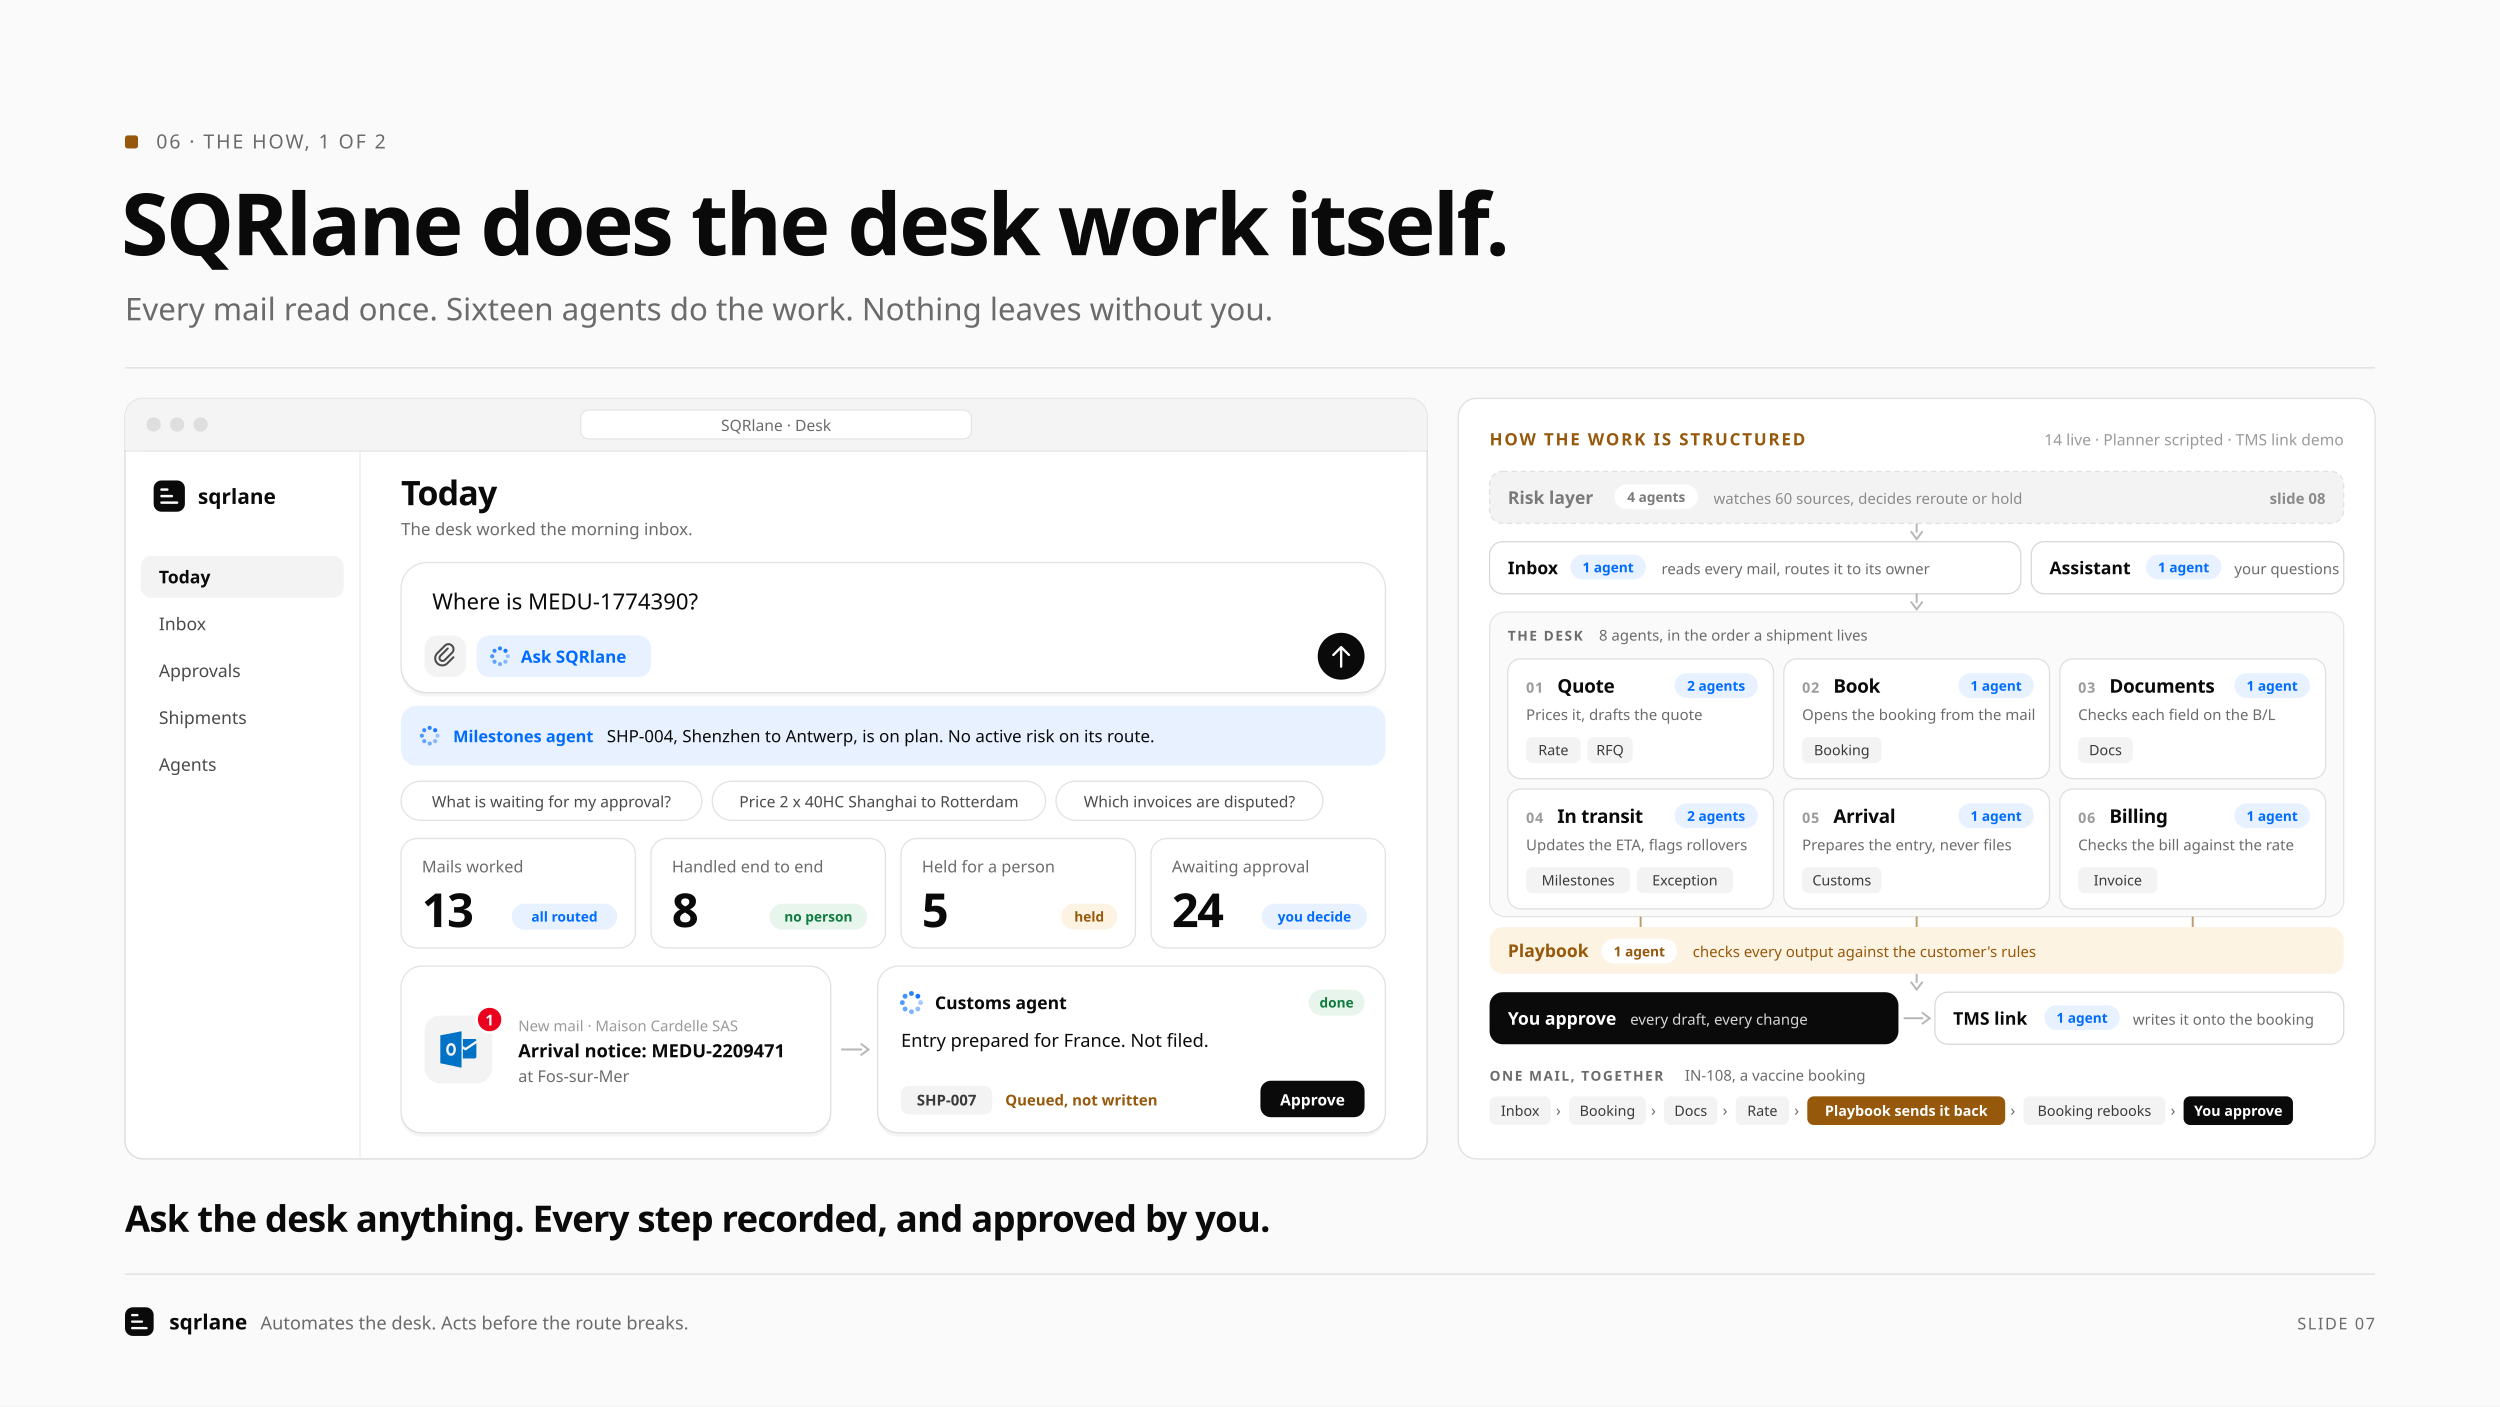
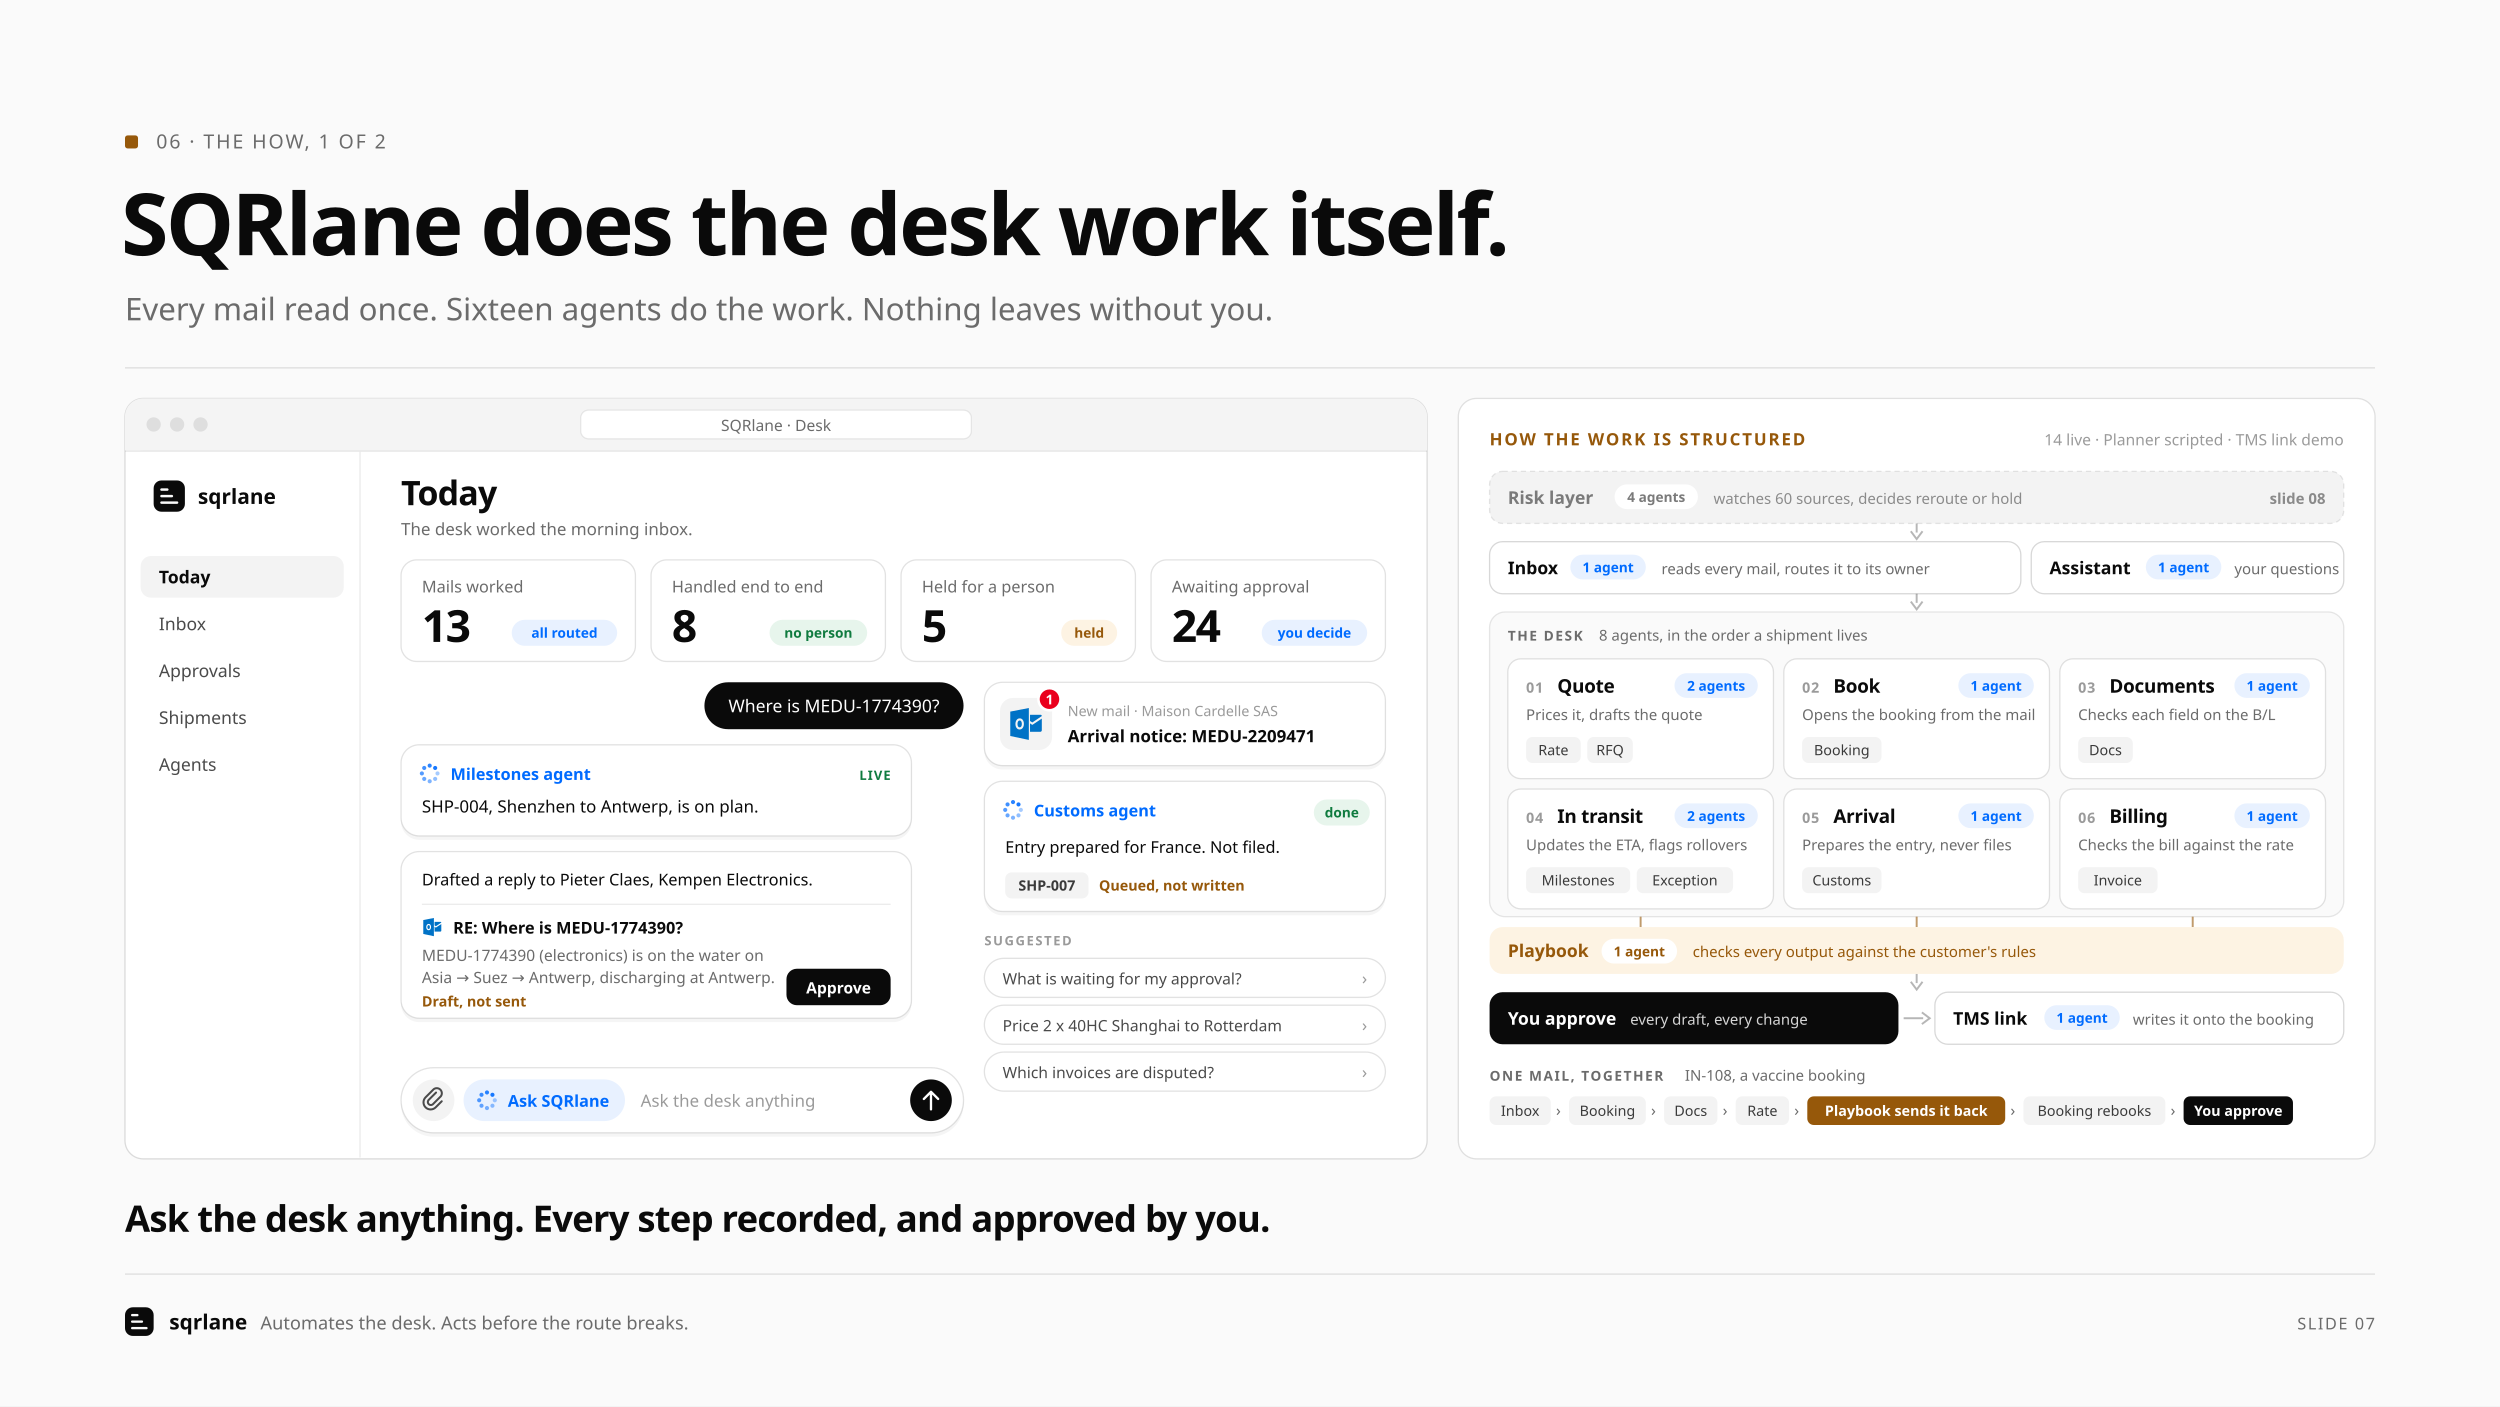
<svg xmlns="http://www.w3.org/2000/svg" width="1920" height="1080" viewBox="0 0 1920 1080">
  <rect id="background" x="0" y="0" width="1920" height="1080" fill="#FAFAFA" />
  <g id="header">
    <rect x="96" y="104" width="10" height="10" rx="2" fill="#96580A" />
    <text x="120" y="114" font-family="Geist" font-size="15" font-weight="500" fill="#6B6B6B" letter-spacing="1.44">06 · THE HOW, 1 OF 2</text>
    <text x="93" y="196" font-family="Geist" font-size="66" font-weight="600" fill="#0A0A0A" letter-spacing="-2">SQRlane does the desk work itself.</text>
    <text x="96" y="246" font-family="Geist" font-size="24" font-weight="400" fill="#6B6B6B">Every mail read once. Sixteen agents do the work. Nothing leaves without you.</text>
    <rect x="96" y="282" width="1728" height="1" fill="#0A0A0A" fill-opacity="0.12" />
  </g>
  <g id="dashboard">
    <rect x="96" y="306" width="1000" height="584" rx="14" fill="#FFFFFF" stroke="#0A0A0A" stroke-opacity="0.14" />
    <g id="window-bar">
      <rect x="96" y="306" width="1000" height="40" rx="14" fill="#F4F4F4" />
      <rect x="96" y="332" width="1000" height="14" fill="#F4F4F4" />
      <rect x="96" y="346" width="1000" height="1" fill="#0A0A0A" fill-opacity="0.09" />
      <circle cx="118" cy="326" r="5.5" fill="#DEDEDE" />
      <circle cx="136" cy="326" r="5.5" fill="#DEDEDE" />
      <circle cx="154" cy="326" r="5.5" fill="#DEDEDE" />
      <rect x="446.0" y="315" width="300" height="22" rx="6" fill="#FFFFFF" stroke="#0A0A0A" stroke-opacity="0.08" />
      <text x="596.0" y="331" font-family="Geist" font-size="12" font-weight="500" fill="#6B6B6B" text-anchor="middle">SQRlane · Desk</text>
    </g>
    <g id="sidebar">
      <rect x="276" y="347" width="1" height="542" fill="#0A0A0A" fill-opacity="0.08" />
      <rect x="118" y="369" width="24" height="24" rx="6" fill="#0A0A0A" />
      <path d="M124 386h12 M124 381h8 M124 376h4.5" stroke="#FAFAFA" stroke-width="1.9" stroke-linecap="round" fill="none" />
      <text x="152" y="387" font-family="Geist" font-size="16" font-weight="600" fill="#0A0A0A">sqrlane</text>
      <rect x="108" y="427" width="156" height="32" rx="8" fill="#F3F3F3" />
      <text x="122" y="448" font-family="Geist" font-size="13.5" font-weight="600" fill="#0A0A0A">Today</text>
      <text x="122" y="484" font-family="Geist" font-size="13.5" font-weight="500" fill="#4A4A4A">Inbox</text>
      <text x="122" y="520" font-family="Geist" font-size="13.5" font-weight="500" fill="#4A4A4A">Approvals</text>
      <text x="122" y="556" font-family="Geist" font-size="13.5" font-weight="500" fill="#4A4A4A">Shipments</text>
      <text x="122" y="592" font-family="Geist" font-size="13.5" font-weight="500" fill="#4A4A4A">Agents</text>
    </g>
    <g id="page-header">
      <text x="308" y="388" font-family="Geist" font-size="26" font-weight="600" fill="#0A0A0A" letter-spacing="-0.6">Today</text>
      <text x="308" y="411" font-family="Geist" font-size="13" font-weight="400" fill="#6B6B6B">The desk worked the morning inbox.</text>
    </g>
-     <g id="ask-box">
-       <rect x="308" y="435" width="756" height="100" rx="20" fill="#0A0A0A" fill-opacity="0.04" />
-       <rect x="308" y="432" width="756" height="100" rx="20" fill="#FFFFFF" stroke="#0A0A0A" stroke-opacity="0.12" />
-       <text x="332" y="468" font-family="Geist" font-size="17" font-weight="400" fill="#0A0A0A">Where is MEDU-1774390?</text>
-       <rect x="326" y="488" width="32" height="32" rx="10" fill="#F3F3F3" />
-       <path d="M347 499 l-7.5 7.5 a3 3 0 0 0 4.2 4.2 l8 -8 a5 5 0 0 0 -7 -7 l-8 8 a7 7 0 0 0 9.9 9.9 l6 -6" transform="translate(-2 -2) scale(0.78) translate(96.4 142.1)" stroke="#4A4A4A" stroke-width="2" fill="none" stroke-linecap="round" />
-       <rect x="366" y="488" width="134" height="32" rx="10" fill="#E8F1FF" />
-       <circle cx="390.0" cy="504.0" r="1.6" fill="#006BFF" fill-opacity="0.35" />
-       <circle cx="388.2" cy="508.2" r="1.6" fill="#006BFF" fill-opacity="0.43" />
-       <circle cx="384.0" cy="510.0" r="1.6" fill="#006BFF" fill-opacity="0.51" />
-       <circle cx="379.8" cy="508.2" r="1.6" fill="#006BFF" fill-opacity="0.59" />
-       <circle cx="378.0" cy="504.0" r="1.6" fill="#006BFF" fill-opacity="0.67" />
-       <circle cx="379.8" cy="499.8" r="1.6" fill="#006BFF" fill-opacity="0.75" />
-       <circle cx="384.0" cy="498.0" r="1.6" fill="#006BFF" fill-opacity="0.83" />
-       <circle cx="388.2" cy="499.8" r="1.6" fill="#006BFF" fill-opacity="0.91" />
-       <text x="400" y="509" font-family="Geist" font-size="13" font-weight="600" fill="#006BFF">Ask SQRlane</text>
-       <circle cx="1030" cy="504" r="18" fill="#0A0A0A" />
-       <path d="M1030 512 v-15 M1024 503 l6 -6 l6 6" stroke="#FFFFFF" stroke-width="1.8" fill="none" stroke-linecap="round" stroke-linejoin="round" />
-     </g>
-     <g id="ask-answer">
-       <rect x="308" y="542" width="756" height="46" rx="12" fill="#E8F1FF" />
-       <circle cx="336.0" cy="565.0" r="1.6" fill="#006BFF" fill-opacity="0.35" />
-       <circle cx="334.2" cy="569.2" r="1.6" fill="#006BFF" fill-opacity="0.43" />
-       <circle cx="330.0" cy="571.0" r="1.6" fill="#006BFF" fill-opacity="0.51" />
-       <circle cx="325.8" cy="569.2" r="1.6" fill="#006BFF" fill-opacity="0.59" />
-       <circle cx="324.0" cy="565.0" r="1.6" fill="#006BFF" fill-opacity="0.67" />
-       <circle cx="325.8" cy="560.8" r="1.6" fill="#006BFF" fill-opacity="0.75" />
-       <circle cx="330.0" cy="559.0" r="1.6" fill="#006BFF" fill-opacity="0.83" />
-       <circle cx="334.2" cy="560.8" r="1.6" fill="#006BFF" fill-opacity="0.91" />
-       <text x="348" y="570" font-family="Geist" font-size="12.5" font-weight="600" fill="#006BFF">Milestones agent</text>
-       <text x="466" y="570" font-family="Geist" font-size="13" font-weight="400" fill="#0A0A0A">SHP-004, Shenzhen to Antwerp, is on plan. No active risk on its route.</text>
-     </g>
-     <g id="suggestions">
-       <rect x="308" y="600" width="231" height="30" rx="15" fill="#FFFFFF" stroke="#0A0A0A" stroke-opacity="0.12" />
-       <text x="423.5" y="620" font-family="Geist" font-size="12" font-weight="500" fill="#4A4A4A" text-anchor="middle">What is waiting for my approval?</text>
-       <rect x="547" y="600" width="256" height="30" rx="15" fill="#FFFFFF" stroke="#0A0A0A" stroke-opacity="0.12" />
-       <text x="675.0" y="620" font-family="Geist" font-size="12" font-weight="500" fill="#4A4A4A" text-anchor="middle">Price 2 x 40HC Shanghai to Rotterdam</text>
-       <rect x="811" y="600" width="205" height="30" rx="15" fill="#FFFFFF" stroke="#0A0A0A" stroke-opacity="0.12" />
-       <text x="913.5" y="620" font-family="Geist" font-size="12" font-weight="500" fill="#4A4A4A" text-anchor="middle">Which invoices are disputed?</text>
-     </g>
    <g id="stat-cards">
-       <rect x="308.0" y="644" width="180.0" height="84" rx="12" fill="#FFFFFF" stroke="#0A0A0A" stroke-opacity="0.12" />
-       <text x="324.0" y="670" font-family="Geist" font-size="12.5" font-weight="500" fill="#6B6B6B">Mails worked</text>
-       <text x="324.0" y="712" font-family="Geist" font-size="36" font-weight="600" fill="#0A0A0A" letter-spacing="-1.2">13</text>
-       <rect x="393.0" y="694" width="81" height="20" rx="10.0" fill="#E8F1FF" />
-       <text x="433.5" y="707.78" font-family="Geist" font-size="10.5" font-weight="600" fill="#006BFF" text-anchor="middle">all routed</text>
-       <rect x="500.0" y="644" width="180.0" height="84" rx="12" fill="#FFFFFF" stroke="#0A0A0A" stroke-opacity="0.12" />
-       <text x="516.0" y="670" font-family="Geist" font-size="12.5" font-weight="500" fill="#6B6B6B">Handled end to end</text>
-       <text x="516.0" y="712" font-family="Geist" font-size="36" font-weight="600" fill="#0A0A0A" letter-spacing="-1.2">8</text>
-       <rect x="591.0" y="694" width="75" height="20" rx="10.0" fill="#E7F5EC" />
-       <text x="628.5" y="707.78" font-family="Geist" font-size="10.5" font-weight="600" fill="#0F7B3F" text-anchor="middle">no person</text>
-       <rect x="692.0" y="644" width="180.0" height="84" rx="12" fill="#FFFFFF" stroke="#0A0A0A" stroke-opacity="0.12" />
-       <text x="708.0" y="670" font-family="Geist" font-size="12.5" font-weight="500" fill="#6B6B6B">Held for a person</text>
-       <text x="708.0" y="712" font-family="Geist" font-size="36" font-weight="600" fill="#0A0A0A" letter-spacing="-1.2">5</text>
-       <rect x="815.0" y="694" width="43" height="20" rx="10.0" fill="#FDF3E3" />
-       <text x="836.5" y="707.78" font-family="Geist" font-size="10.5" font-weight="600" fill="#96580A" text-anchor="middle">held</text>
-       <rect x="884.0" y="644" width="180.0" height="84" rx="12" fill="#FFFFFF" stroke="#0A0A0A" stroke-opacity="0.12" />
-       <text x="900.0" y="670" font-family="Geist" font-size="12.5" font-weight="500" fill="#6B6B6B">Awaiting approval</text>
-       <text x="900.0" y="712" font-family="Geist" font-size="36" font-weight="600" fill="#0A0A0A" letter-spacing="-1.2">24</text>
-       <rect x="969.0" y="694" width="81" height="20" rx="10.0" fill="#E8F1FF" />
-       <text x="1009.5" y="707.78" font-family="Geist" font-size="10.5" font-weight="600" fill="#006BFF" text-anchor="middle">you decide</text>
-     </g>
-     <g id="mail-arrives">
-       <rect x="308" y="745" width="330" height="128" rx="16" fill="#0A0A0A" fill-opacity="0.04" />
-       <rect x="308" y="742" width="330" height="128" rx="16" fill="#FFFFFF" stroke="#0A0A0A" stroke-opacity="0.12" />
-       <rect x="326" y="780.0" width="52" height="52" rx="12" fill="#F3F3F3" />
-       <g id="mark-outlook" transform="translate(336.0 790.0) scale(1)">
+       <rect x="308.0" y="430" width="180.0" height="78" rx="12" fill="#FFFFFF" stroke="#0A0A0A" stroke-opacity="0.12" />
+       <text x="324.0" y="455" font-family="Geist" font-size="12.5" font-weight="500" fill="#6B6B6B">Mails worked</text>
+       <text x="324.0" y="493" font-family="Geist" font-size="34" font-weight="600" fill="#0A0A0A" letter-spacing="-1.2">13</text>
+       <rect x="393.0" y="476" width="81" height="20" rx="10.0" fill="#E8F1FF" />
+       <text x="433.5" y="489.78" font-family="Geist" font-size="10.5" font-weight="600" fill="#006BFF" text-anchor="middle">all routed</text>
+       <rect x="500.0" y="430" width="180.0" height="78" rx="12" fill="#FFFFFF" stroke="#0A0A0A" stroke-opacity="0.12" />
+       <text x="516.0" y="455" font-family="Geist" font-size="12.5" font-weight="500" fill="#6B6B6B">Handled end to end</text>
+       <text x="516.0" y="493" font-family="Geist" font-size="34" font-weight="600" fill="#0A0A0A" letter-spacing="-1.2">8</text>
+       <rect x="591.0" y="476" width="75" height="20" rx="10.0" fill="#E7F5EC" />
+       <text x="628.5" y="489.78" font-family="Geist" font-size="10.5" font-weight="600" fill="#0F7B3F" text-anchor="middle">no person</text>
+       <rect x="692.0" y="430" width="180.0" height="78" rx="12" fill="#FFFFFF" stroke="#0A0A0A" stroke-opacity="0.12" />
+       <text x="708.0" y="455" font-family="Geist" font-size="12.5" font-weight="500" fill="#6B6B6B">Held for a person</text>
+       <text x="708.0" y="493" font-family="Geist" font-size="34" font-weight="600" fill="#0A0A0A" letter-spacing="-1.2">5</text>
+       <rect x="815.0" y="476" width="43" height="20" rx="10.0" fill="#FDF3E3" />
+       <text x="836.5" y="489.78" font-family="Geist" font-size="10.5" font-weight="600" fill="#96580A" text-anchor="middle">held</text>
+       <rect x="884.0" y="430" width="180.0" height="78" rx="12" fill="#FFFFFF" stroke="#0A0A0A" stroke-opacity="0.12" />
+       <text x="900.0" y="455" font-family="Geist" font-size="12.5" font-weight="500" fill="#6B6B6B">Awaiting approval</text>
+       <text x="900.0" y="493" font-family="Geist" font-size="34" font-weight="600" fill="#0A0A0A" letter-spacing="-1.2">24</text>
+       <rect x="969.0" y="476" width="81" height="20" rx="10.0" fill="#E8F1FF" />
+       <text x="1009.5" y="489.78" font-family="Geist" font-size="10.5" font-weight="600" fill="#006BFF" text-anchor="middle">you decide</text>
+     </g>
+     <g id="conversation">
+       <rect x="541" y="524" width="199" height="36" rx="18" fill="#0A0A0A" />
+       <text x="640.5" y="547" font-family="Geist" font-size="13.5" font-weight="500" fill="#FFFFFF" text-anchor="middle">Where is MEDU-1774390?</text>
+       <rect x="308" y="575" width="392" height="70" rx="14" fill="#0A0A0A" fill-opacity="0.04" />
+       <rect x="308" y="572" width="392" height="70" rx="14" fill="#FFFFFF" stroke="#0A0A0A" stroke-opacity="0.12" />
+       <circle cx="336.0" cy="594.0" r="1.6" fill="#006BFF" fill-opacity="0.35" />
+       <circle cx="334.2" cy="598.2" r="1.6" fill="#006BFF" fill-opacity="0.43" />
+       <circle cx="330.0" cy="600.0" r="1.6" fill="#006BFF" fill-opacity="0.51" />
+       <circle cx="325.8" cy="598.2" r="1.6" fill="#006BFF" fill-opacity="0.59" />
+       <circle cx="324.0" cy="594.0" r="1.6" fill="#006BFF" fill-opacity="0.67" />
+       <circle cx="325.8" cy="589.8" r="1.6" fill="#006BFF" fill-opacity="0.75" />
+       <circle cx="330.0" cy="588.0" r="1.6" fill="#006BFF" fill-opacity="0.83" />
+       <circle cx="334.2" cy="589.8" r="1.6" fill="#006BFF" fill-opacity="0.91" />
+       <text x="346" y="599" font-family="Geist" font-size="12.5" font-weight="600" fill="#006BFF">Milestones agent</text>
+       <text x="684" y="599" font-family="Geist" font-size="10" font-weight="700" fill="#0F7B3F" text-anchor="end" letter-spacing="0.8">LIVE</text>
+       <text x="324" y="624" font-family="Geist" font-size="13" font-weight="400" fill="#0A0A0A">SHP-004, Shenzhen to Antwerp, is on plan.</text>
+       <rect x="308" y="657" width="392" height="128" rx="14" fill="#0A0A0A" fill-opacity="0.04" />
+       <rect x="308" y="654" width="392" height="128" rx="14" fill="#FFFFFF" stroke="#0A0A0A" stroke-opacity="0.12" />
+       <text x="324" y="680" font-family="Geist" font-size="12.5" font-weight="500" fill="#0A0A0A">Drafted a reply to Pieter Claes, Kempen Electronics.</text>
+       <rect x="324" y="694" width="360" height="1" fill="#0A0A0A" fill-opacity="0.08" />
+       <g id="mark-outlook" transform="translate(324.0 704.0) scale(0.5)">
        <path fill="#0072c6" d="M19.484 7.937v5.477l1.916 1.205a.5.5 0 0 0 .21 0l8.238-5.554a1.174 1.174 0 0 0-.959-1.128Z" />
        <path fill="#0072c6" d="m19.484 15.457l1.747 1.2a.52.52 0 0 0 .543 0c-.3.181 8.073-5.378 8.073-5.378v10.066a1.408 1.408 0 0 1-1.49 1.555h-8.874zm-9.044-2.525a1.61 1.61 0 0 0-1.42.838a4.13 4.13 0 0 0-.526 2.218A4.05 4.05 0 0 0 9.02 18.2a1.6 1.6 0 0 0 2.771.022a4 4 0 0 0 .515-2.2a4.37 4.37 0 0 0-.5-2.281a1.54 1.54 0 0 0-1.366-.809" />
        <path fill="#0072c6" d="M2.153 5.155v21.427L18.453 30V2Zm10.908 14.336a3.23 3.23 0 0 1-2.7 1.361a3.19 3.19 0 0 1-2.64-1.318A5.46 5.46 0 0 1 6.706 16.1a5.87 5.87 0 0 1 1.036-3.616a3.27 3.27 0 0 1 2.744-1.384a3.12 3.12 0 0 1 2.61 1.321a5.64 5.64 0 0 1 1 3.484a5.76 5.76 0 0 1-1.035 3.586" />
      </g>
-       <circle cx="376" cy="783.0" r="10" fill="#EA001D" stroke="#FFFFFF" stroke-width="2" />
-       <text x="376" y="787.5" font-family="Geist" font-size="11.5" font-weight="700" fill="#FFFFFF" text-anchor="middle">1</text>
-       <text x="398" y="792.0" font-family="Geist" font-size="11.5" font-weight="500" fill="#9A9A9A">New mail · Maison Cardelle SAS</text>
-       <text x="398" y="812.0" font-family="Geist" font-size="14" font-weight="600" fill="#0A0A0A">Arrival notice: MEDU-2209471</text>
-       <text x="398" y="831.0" font-family="Geist" font-size="12.5" font-weight="400" fill="#6B6B6B">at Fos-sur-Mer</text>
-     </g>
-     <path d="M646 806.0 L662 806.0" stroke="#0A0A0A" stroke-opacity="0.3" stroke-width="1.5" fill="none" />
-     <path d="M661 801.5 L667 806.0 L661 810.5" stroke="#0A0A0A" stroke-opacity="0.3" stroke-width="1.5" fill="none" />
-     <g id="agent-works-it">
-       <rect x="674" y="745" width="390" height="128" rx="16" fill="#0A0A0A" fill-opacity="0.04" />
-       <rect x="674" y="742" width="390" height="128" rx="16" fill="#FFFFFF" stroke="#0A0A0A" stroke-opacity="0.12" />
-       <circle cx="707.0" cy="770.0" r="1.9" fill="#006BFF" fill-opacity="0.35" />
-       <circle cx="704.9" cy="774.9" r="1.9" fill="#006BFF" fill-opacity="0.43" />
-       <circle cx="700.0" cy="777.0" r="1.9" fill="#006BFF" fill-opacity="0.51" />
-       <circle cx="695.1" cy="774.9" r="1.9" fill="#006BFF" fill-opacity="0.59" />
-       <circle cx="693.0" cy="770.0" r="1.9" fill="#006BFF" fill-opacity="0.67" />
-       <circle cx="695.1" cy="765.1" r="1.9" fill="#006BFF" fill-opacity="0.75" />
-       <circle cx="700.0" cy="763.0" r="1.9" fill="#006BFF" fill-opacity="0.83" />
-       <circle cx="704.9" cy="765.1" r="1.9" fill="#006BFF" fill-opacity="0.91" />
-       <text x="718" y="775" font-family="Geist" font-size="13.5" font-weight="600" fill="#0A0A0A">Customs agent</text>
-       <rect x="1005" y="760" width="43" height="20" rx="10.0" fill="#E7F5EC" />
-       <text x="1026.5" y="773.78" font-family="Geist" font-size="10.5" font-weight="600" fill="#0F7B3F" text-anchor="middle">done</text>
-       <text x="692" y="804" font-family="Geist" font-size="14" font-weight="400" fill="#0A0A0A">Entry prepared for France. Not filed.</text>
-       <rect x="692" y="834" width="70" height="22" rx="6" fill="#F3F3F3" />
-       <text x="727" y="849" font-family="Geist" font-size="11.5" font-weight="600" fill="#3A3A3A" text-anchor="middle">SHP-007</text>
-       <text x="772" y="849" font-family="Geist" font-size="11.5" font-weight="600" fill="#96580A">Queued, not written</text>
-       <rect x="968" y="830" width="80" height="28" rx="8" fill="#0A0A0A" />
-       <text x="1008" y="849" font-family="Geist" font-size="12" font-weight="600" fill="#FFFFFF" text-anchor="middle">Approve</text>
+       <text x="348" y="717" font-family="Geist" font-size="12.5" font-weight="600" fill="#0A0A0A">RE: Where is MEDU-1774390?</text>
+       <text x="324" y="738" font-family="Geist" font-size="12" font-weight="400" fill="#6B6B6B">MEDU-1774390 (electronics) is on the water on</text>
+       <text x="324" y="755" font-family="Geist" font-size="12" font-weight="400" fill="#6B6B6B">Asia → Suez → Antwerp, discharging at Antwerp.</text>
+       <text x="324" y="773" font-family="Geist" font-size="11" font-weight="600" fill="#96580A">Draft, not sent</text>
+       <rect x="604" y="744" width="80" height="28" rx="8" fill="#0A0A0A" />
+       <text x="644" y="763" font-family="Geist" font-size="12" font-weight="600" fill="#FFFFFF" text-anchor="middle">Approve</text>
+     </g>
+     <g id="ask-box">
+       <rect x="308" y="823" width="432" height="50" rx="25" fill="#0A0A0A" fill-opacity="0.04" />
+       <rect x="308" y="820" width="432" height="50" rx="25" fill="#FFFFFF" stroke="#0A0A0A" stroke-opacity="0.12" />
+       <rect x="317" y="829" width="32" height="32" rx="16" fill="#F3F3F3" />
+       <path d="M338 840 l-7.5 7.5 a3 3 0 0 0 4.2 4.2 l8 -8 a5 5 0 0 0 -7 -7 l-8 8 a7 7 0 0 0 9.9 9.9 l6 -6" transform="translate(-2 -2) scale(0.78) translate(93.9 238.3)" stroke="#4A4A4A" stroke-width="2" fill="none" stroke-linecap="round" />
+       <rect x="356" y="829" width="124" height="32" rx="16" fill="#E8F1FF" />
+       <circle cx="380.0" cy="845.0" r="1.6" fill="#006BFF" fill-opacity="0.35" />
+       <circle cx="378.2" cy="849.2" r="1.6" fill="#006BFF" fill-opacity="0.43" />
+       <circle cx="374.0" cy="851.0" r="1.6" fill="#006BFF" fill-opacity="0.51" />
+       <circle cx="369.8" cy="849.2" r="1.6" fill="#006BFF" fill-opacity="0.59" />
+       <circle cx="368.0" cy="845.0" r="1.6" fill="#006BFF" fill-opacity="0.67" />
+       <circle cx="369.8" cy="840.8" r="1.6" fill="#006BFF" fill-opacity="0.75" />
+       <circle cx="374.0" cy="839.0" r="1.6" fill="#006BFF" fill-opacity="0.83" />
+       <circle cx="378.2" cy="840.8" r="1.6" fill="#006BFF" fill-opacity="0.91" />
+       <text x="390" y="850" font-family="Geist" font-size="12.5" font-weight="600" fill="#006BFF">Ask SQRlane</text>
+       <text x="492" y="850" font-family="Geist" font-size="13" font-weight="400" fill="#9A9A9A">Ask the desk anything</text>
+       <circle cx="715" cy="845" r="16" fill="#0A0A0A" />
+       <path d="M715 852 v-13 M709.5 844 l5.5 -5.5 l5.5 5.5" stroke="#FFFFFF" stroke-width="1.8" fill="none" stroke-linecap="round" stroke-linejoin="round" />
+     </g>
+     <g id="mail-feed">
+       <rect x="756" y="527" width="308" height="64" rx="14" fill="#0A0A0A" fill-opacity="0.04" />
+       <rect x="756" y="524" width="308" height="64" rx="14" fill="#FFFFFF" stroke="#0A0A0A" stroke-opacity="0.12" />
+       <rect x="768" y="536" width="40" height="40" rx="10" fill="#F3F3F3" />
+       <g id="mark-outlook" transform="translate(774.0 542.0) scale(0.875)">
+         <path fill="#0072c6" d="M19.484 7.937v5.477l1.916 1.205a.5.5 0 0 0 .21 0l8.238-5.554a1.174 1.174 0 0 0-.959-1.128Z" />
+         <path fill="#0072c6" d="m19.484 15.457l1.747 1.2a.52.52 0 0 0 .543 0c-.3.181 8.073-5.378 8.073-5.378v10.066a1.408 1.408 0 0 1-1.49 1.555h-8.874zm-9.044-2.525a1.61 1.61 0 0 0-1.42.838a4.13 4.13 0 0 0-.526 2.218A4.05 4.05 0 0 0 9.02 18.2a1.6 1.6 0 0 0 2.771.022a4 4 0 0 0 .515-2.2a4.37 4.37 0 0 0-.5-2.281a1.54 1.54 0 0 0-1.366-.809" />
+         <path fill="#0072c6" d="M2.153 5.155v21.427L18.453 30V2Zm10.908 14.336a3.23 3.23 0 0 1-2.7 1.361a3.19 3.19 0 0 1-2.64-1.318A5.46 5.46 0 0 1 6.706 16.1a5.87 5.87 0 0 1 1.036-3.616a3.27 3.27 0 0 1 2.744-1.384a3.12 3.12 0 0 1 2.61 1.321a5.64 5.64 0 0 1 1 3.484a5.76 5.76 0 0 1-1.035 3.586" />
+       </g>
+       <circle cx="806" cy="537" r="8.5" fill="#EA001D" stroke="#FFFFFF" stroke-width="2" />
+       <text x="806" y="541" font-family="Geist" font-size="10.5" font-weight="700" fill="#FFFFFF" text-anchor="middle">1</text>
+       <text x="820" y="550" font-family="Geist" font-size="11" font-weight="500" fill="#9A9A9A">New mail · Maison Cardelle SAS</text>
+       <text x="820" y="570" font-family="Geist" font-size="13" font-weight="600" fill="#0A0A0A">Arrival notice: MEDU-2209471</text>
+       <rect x="756" y="603" width="308" height="100" rx="14" fill="#0A0A0A" fill-opacity="0.04" />
+       <rect x="756" y="600" width="308" height="100" rx="14" fill="#FFFFFF" stroke="#0A0A0A" stroke-opacity="0.12" />
+       <circle cx="784.0" cy="622.0" r="1.6" fill="#006BFF" fill-opacity="0.35" />
+       <circle cx="782.2" cy="626.2" r="1.6" fill="#006BFF" fill-opacity="0.43" />
+       <circle cx="778.0" cy="628.0" r="1.6" fill="#006BFF" fill-opacity="0.51" />
+       <circle cx="773.8" cy="626.2" r="1.6" fill="#006BFF" fill-opacity="0.59" />
+       <circle cx="772.0" cy="622.0" r="1.6" fill="#006BFF" fill-opacity="0.67" />
+       <circle cx="773.8" cy="617.8" r="1.6" fill="#006BFF" fill-opacity="0.75" />
+       <circle cx="778.0" cy="616.0" r="1.6" fill="#006BFF" fill-opacity="0.83" />
+       <circle cx="782.2" cy="617.8" r="1.6" fill="#006BFF" fill-opacity="0.91" />
+       <text x="794" y="627" font-family="Geist" font-size="12.5" font-weight="600" fill="#006BFF">Customs agent</text>
+       <rect x="1009" y="614" width="43" height="20" rx="10.0" fill="#E7F5EC" />
+       <text x="1030.5" y="627.78" font-family="Geist" font-size="10.5" font-weight="600" fill="#0F7B3F" text-anchor="middle">done</text>
+       <text x="772" y="655" font-family="Geist" font-size="12.5" font-weight="400" fill="#0A0A0A">Entry prepared for France. Not filed.</text>
+       <rect x="772" y="670" width="64" height="20" rx="5" fill="#F3F3F3" />
+       <text x="804" y="684" font-family="Geist" font-size="11" font-weight="600" fill="#3A3A3A" text-anchor="middle">SHP-007</text>
+       <text x="844" y="684" font-family="Geist" font-size="11" font-weight="600" fill="#96580A">Queued, not written</text>
+       <text x="756" y="726" font-family="Geist" font-size="10" font-weight="700" fill="#9A9A9A" letter-spacing="1.2">SUGGESTED</text>
+       <rect x="756" y="736" width="308" height="30" rx="15" fill="#FFFFFF" stroke="#0A0A0A" stroke-opacity="0.12" />
+       <text x="770" y="756" font-family="Geist" font-size="12" font-weight="500" fill="#4A4A4A">What is waiting for my approval?</text>
+       <text x="1050" y="756" font-family="Geist" font-size="13" font-weight="500" fill="#9A9A9A" text-anchor="end">›</text>
+       <rect x="756" y="772" width="308" height="30" rx="15" fill="#FFFFFF" stroke="#0A0A0A" stroke-opacity="0.12" />
+       <text x="770" y="792" font-family="Geist" font-size="12" font-weight="500" fill="#4A4A4A">Price 2 x 40HC Shanghai to Rotterdam</text>
+       <text x="1050" y="792" font-family="Geist" font-size="13" font-weight="500" fill="#9A9A9A" text-anchor="end">›</text>
+       <rect x="756" y="808" width="308" height="30" rx="15" fill="#FFFFFF" stroke="#0A0A0A" stroke-opacity="0.12" />
+       <text x="770" y="828" font-family="Geist" font-size="12" font-weight="500" fill="#4A4A4A">Which invoices are disputed?</text>
+       <text x="1050" y="828" font-family="Geist" font-size="13" font-weight="500" fill="#9A9A9A" text-anchor="end">›</text>
    </g>
  </g>
  <g id="how-the-work-is-structured">
    <rect x="1120" y="306" width="704" height="584" rx="14" fill="#FFFFFF" stroke="#0A0A0A" stroke-opacity="0.12" />
    <text x="1144" y="342" font-family="Geist" font-size="13" font-weight="600" fill="#96580A" letter-spacing="1.4">HOW THE WORK IS STRUCTURED</text>
    <text x="1800" y="342" font-family="Geist" font-size="12" font-weight="500" fill="#9A9A9A" text-anchor="end">14 live · Planner scripted · TMS link demo</text>
    <g id="risk-layer">
      <rect x="1144" y="362" width="656" height="40" rx="10" fill="#F3F3F3" stroke="#0A0A0A" stroke-opacity="0.10" stroke-dasharray="4 3" />
      <text x="1158" y="387" font-family="Geist" font-size="13.5" font-weight="600" fill="#7A7A7A">Risk layer</text>
      <rect x="1240" y="372" width="64" height="19" rx="9.5" fill="#FFFFFF" />
      <text x="1272.0" y="385.5" font-family="Geist" font-size="10.5" font-weight="600" fill="#7A7A7A" text-anchor="middle">4 agents</text>
      <text x="1316" y="387" font-family="Geist" font-size="11.5" font-weight="400" fill="#8A8A8A">watches 60 sources, decides reroute or hold</text>
      <text x="1786" y="387" font-family="Geist" font-size="11.5" font-weight="600" fill="#8A8A8A" text-anchor="end">slide 08</text>
    </g>
    <path d="M1472.0 402 L1472.0 409" stroke="#0A0A0A" stroke-opacity="0.3" stroke-width="1.5" fill="none" />
    <path d="M1467.5 408 L1472.0 414 L1476.5 408" stroke="#0A0A0A" stroke-opacity="0.3" stroke-width="1.5" fill="none" />
    <g id="front-doors">
      <rect x="1144" y="416" width="408" height="40" rx="10" fill="#FFFFFF" stroke="#0A0A0A" stroke-opacity="0.16" />
      <text x="1158" y="441" font-family="Geist" font-size="13.5" font-weight="600" fill="#0A0A0A">Inbox</text>
      <rect x="1206" y="426" width="58" height="19" rx="9.5" fill="#E8F1FF" />
      <text x="1235.0" y="439.5" font-family="Geist" font-size="10.5" font-weight="600" fill="#006BFF" text-anchor="middle">1 agent</text>
      <text x="1276" y="441" font-family="Geist" font-size="11.5" font-weight="400" fill="#6B6B6B">reads every mail, routes it to its owner</text>
      <rect x="1560" y="416" width="240" height="40" rx="10" fill="#FFFFFF" stroke="#0A0A0A" stroke-opacity="0.16" />
      <text x="1574" y="441" font-family="Geist" font-size="13.5" font-weight="600" fill="#0A0A0A">Assistant</text>
      <rect x="1648" y="426" width="58" height="19" rx="9.5" fill="#E8F1FF" />
      <text x="1677.0" y="439.5" font-family="Geist" font-size="10.5" font-weight="600" fill="#006BFF" text-anchor="middle">1 agent</text>
      <text x="1716" y="441" font-family="Geist" font-size="11.5" font-weight="400" fill="#6B6B6B">your questions</text>
    </g>
    <path d="M1472.0 456 L1472.0 463" stroke="#0A0A0A" stroke-opacity="0.3" stroke-width="1.5" fill="none" />
    <path d="M1467.5 462 L1472.0 468 L1476.5 462" stroke="#0A0A0A" stroke-opacity="0.3" stroke-width="1.5" fill="none" />
    <g id="the-desk">
      <rect x="1144" y="470" width="656" height="234" rx="12" fill="#FAFAFA" stroke="#0A0A0A" stroke-opacity="0.10" />
      <text x="1158" y="492" font-family="Geist" font-size="10.5" font-weight="700" fill="#6B6B6B" letter-spacing="1.2">THE DESK</text>
      <text x="1228" y="492" font-family="Geist" font-size="11.5" font-weight="400" fill="#6B6B6B">8 agents, in the order a shipment lives</text>
      <g id="stage-quote">
        <rect x="1158.0" y="506" width="204.0" height="92" rx="10" fill="#FFFFFF" stroke="#0A0A0A" stroke-opacity="0.12" />
        <text x="1172.0" y="532" font-family="Geist" font-size="11" font-weight="700" fill="#9A9A9A" letter-spacing="0.6">01</text>
        <text x="1196.0" y="532" font-family="Geist" font-size="14.5" font-weight="600" fill="#0A0A0A" letter-spacing="-0.2">Quote</text>
        <rect x="1286.0" y="517" width="64" height="19" rx="9.5" fill="#E8F1FF" />
        <text x="1318.0" y="530.5" font-family="Geist" font-size="10.5" font-weight="600" fill="#006BFF" text-anchor="middle">2 agents</text>
        <text x="1172.0" y="553" font-family="Geist" font-size="11.5" font-weight="400" fill="#6B6B6B">Prices it, drafts the quote</text>
        <rect x="1172.0" y="566" width="42" height="20" rx="5" fill="#F3F3F3" />
        <text x="1193.0" y="580" font-family="Geist" font-size="11" font-weight="500" fill="#3A3A3A" text-anchor="middle">Rate</text>
        <rect x="1219.0" y="566" width="35" height="20" rx="5" fill="#F3F3F3" />
        <text x="1236.5" y="580" font-family="Geist" font-size="11" font-weight="500" fill="#3A3A3A" text-anchor="middle">RFQ</text>
      </g>
      <g id="stage-book">
        <rect x="1370.0" y="506" width="204.0" height="92" rx="10" fill="#FFFFFF" stroke="#0A0A0A" stroke-opacity="0.12" />
        <text x="1384.0" y="532" font-family="Geist" font-size="11" font-weight="700" fill="#9A9A9A" letter-spacing="0.6">02</text>
        <text x="1408.0" y="532" font-family="Geist" font-size="14.5" font-weight="600" fill="#0A0A0A" letter-spacing="-0.2">Book</text>
        <rect x="1504.0" y="517" width="58" height="19" rx="9.5" fill="#E8F1FF" />
        <text x="1533.0" y="530.5" font-family="Geist" font-size="10.5" font-weight="600" fill="#006BFF" text-anchor="middle">1 agent</text>
        <text x="1384.0" y="553" font-family="Geist" font-size="11.5" font-weight="400" fill="#6B6B6B">Opens the booking from the mail</text>
        <rect x="1384.0" y="566" width="61" height="20" rx="5" fill="#F3F3F3" />
        <text x="1414.5" y="580" font-family="Geist" font-size="11" font-weight="500" fill="#3A3A3A" text-anchor="middle">Booking</text>
      </g>
      <g id="stage-documents">
        <rect x="1582.0" y="506" width="204.0" height="92" rx="10" fill="#FFFFFF" stroke="#0A0A0A" stroke-opacity="0.12" />
        <text x="1596.0" y="532" font-family="Geist" font-size="11" font-weight="700" fill="#9A9A9A" letter-spacing="0.6">03</text>
        <text x="1620.0" y="532" font-family="Geist" font-size="14.5" font-weight="600" fill="#0A0A0A" letter-spacing="-0.2">Documents</text>
        <rect x="1716.0" y="517" width="58" height="19" rx="9.5" fill="#E8F1FF" />
        <text x="1745.0" y="530.5" font-family="Geist" font-size="10.5" font-weight="600" fill="#006BFF" text-anchor="middle">1 agent</text>
        <text x="1596.0" y="553" font-family="Geist" font-size="11.5" font-weight="400" fill="#6B6B6B">Checks each field on the B/L</text>
        <rect x="1596.0" y="566" width="42" height="20" rx="5" fill="#F3F3F3" />
        <text x="1617.0" y="580" font-family="Geist" font-size="11" font-weight="500" fill="#3A3A3A" text-anchor="middle">Docs</text>
      </g>
      <g id="stage-in-transit">
        <rect x="1158.0" y="606" width="204.0" height="92" rx="10" fill="#FFFFFF" stroke="#0A0A0A" stroke-opacity="0.12" />
        <text x="1172.0" y="632" font-family="Geist" font-size="11" font-weight="700" fill="#9A9A9A" letter-spacing="0.6">04</text>
        <text x="1196.0" y="632" font-family="Geist" font-size="14.5" font-weight="600" fill="#0A0A0A" letter-spacing="-0.2">In transit</text>
        <rect x="1286.0" y="617" width="64" height="19" rx="9.5" fill="#E8F1FF" />
        <text x="1318.0" y="630.5" font-family="Geist" font-size="10.5" font-weight="600" fill="#006BFF" text-anchor="middle">2 agents</text>
        <text x="1172.0" y="653" font-family="Geist" font-size="11.5" font-weight="400" fill="#6B6B6B">Updates the ETA, flags rollovers</text>
        <rect x="1172.0" y="666" width="80" height="20" rx="5" fill="#F3F3F3" />
        <text x="1212.0" y="680" font-family="Geist" font-size="11" font-weight="500" fill="#3A3A3A" text-anchor="middle">Milestones</text>
        <rect x="1257.0" y="666" width="74" height="20" rx="5" fill="#F3F3F3" />
        <text x="1294.0" y="680" font-family="Geist" font-size="11" font-weight="500" fill="#3A3A3A" text-anchor="middle">Exception</text>
      </g>
      <g id="stage-arrival">
        <rect x="1370.0" y="606" width="204.0" height="92" rx="10" fill="#FFFFFF" stroke="#0A0A0A" stroke-opacity="0.12" />
        <text x="1384.0" y="632" font-family="Geist" font-size="11" font-weight="700" fill="#9A9A9A" letter-spacing="0.6">05</text>
        <text x="1408.0" y="632" font-family="Geist" font-size="14.5" font-weight="600" fill="#0A0A0A" letter-spacing="-0.2">Arrival</text>
        <rect x="1504.0" y="617" width="58" height="19" rx="9.5" fill="#E8F1FF" />
        <text x="1533.0" y="630.5" font-family="Geist" font-size="10.5" font-weight="600" fill="#006BFF" text-anchor="middle">1 agent</text>
        <text x="1384.0" y="653" font-family="Geist" font-size="11.5" font-weight="400" fill="#6B6B6B">Prepares the entry, never files</text>
        <rect x="1384.0" y="666" width="61" height="20" rx="5" fill="#F3F3F3" />
        <text x="1414.5" y="680" font-family="Geist" font-size="11" font-weight="500" fill="#3A3A3A" text-anchor="middle">Customs</text>
      </g>
      <g id="stage-billing">
        <rect x="1582.0" y="606" width="204.0" height="92" rx="10" fill="#FFFFFF" stroke="#0A0A0A" stroke-opacity="0.12" />
        <text x="1596.0" y="632" font-family="Geist" font-size="11" font-weight="700" fill="#9A9A9A" letter-spacing="0.6">06</text>
        <text x="1620.0" y="632" font-family="Geist" font-size="14.5" font-weight="600" fill="#0A0A0A" letter-spacing="-0.2">Billing</text>
        <rect x="1716.0" y="617" width="58" height="19" rx="9.5" fill="#E8F1FF" />
        <text x="1745.0" y="630.5" font-family="Geist" font-size="10.5" font-weight="600" fill="#006BFF" text-anchor="middle">1 agent</text>
        <text x="1596.0" y="653" font-family="Geist" font-size="11.5" font-weight="400" fill="#6B6B6B">Checks the bill against the rate</text>
        <rect x="1596.0" y="666" width="61" height="20" rx="5" fill="#F3F3F3" />
        <text x="1626.5" y="680" font-family="Geist" font-size="11" font-weight="500" fill="#3A3A3A" text-anchor="middle">Invoice</text>
      </g>
    </g>
    <path d="M1260.0 704 L1260.0 712" stroke="#96580A" stroke-opacity="0.6" stroke-width="1.5" fill="none" />
    <path d="M1472.0 704 L1472.0 712" stroke="#96580A" stroke-opacity="0.6" stroke-width="1.5" fill="none" />
    <path d="M1684.0 704 L1684.0 712" stroke="#96580A" stroke-opacity="0.6" stroke-width="1.5" fill="none" />
    <g id="playbook">
      <rect x="1144" y="712" width="656" height="36" rx="10" fill="#FDF3E3" />
      <text x="1158" y="735" font-family="Geist" font-size="13.5" font-weight="600" fill="#96580A">Playbook</text>
      <rect x="1230" y="721" width="58" height="19" rx="9.5" fill="#FFFFFF" />
      <text x="1259.0" y="734.5" font-family="Geist" font-size="10.5" font-weight="600" fill="#96580A" text-anchor="middle">1 agent</text>
      <text x="1300" y="735" font-family="Geist" font-size="11.5" font-weight="400" fill="#96580A">checks every output against the customer's rules</text>
    </g>
    <path d="M1472.0 748 L1472.0 755" stroke="#0A0A0A" stroke-opacity="0.3" stroke-width="1.5" fill="none" />
    <path d="M1467.5 754 L1472.0 760 L1476.5 754" stroke="#0A0A0A" stroke-opacity="0.3" stroke-width="1.5" fill="none" />
    <g id="gate-and-record">
      <rect x="1144" y="762" width="314.0" height="40" rx="10" fill="#0A0A0A" />
      <text x="1158" y="787" font-family="Geist" font-size="13.5" font-weight="700" fill="#FFFFFF">You approve</text>
      <text x="1252" y="787" font-family="Geist" font-size="11.5" font-weight="400" fill="#D6D6D6">every draft, every change</text>
      <path d="M1462.0 782 L1477.0 782" stroke="#0A0A0A" stroke-opacity="0.3" stroke-width="1.5" fill="none" />
      <path d="M1476.0 777.5 L1482.0 782 L1476.0 786.5" stroke="#0A0A0A" stroke-opacity="0.3" stroke-width="1.5" fill="none" />
      <rect x="1486.0" y="762" width="314.0" height="40" rx="10" fill="#FFFFFF" stroke="#0A0A0A" stroke-opacity="0.16" />
      <text x="1500.0" y="787" font-family="Geist" font-size="13.5" font-weight="600" fill="#0A0A0A">TMS link</text>
      <rect x="1570.0" y="772" width="58" height="19" rx="9.5" fill="#E8F1FF" />
      <text x="1599.0" y="785.5" font-family="Geist" font-size="10.5" font-weight="600" fill="#006BFF" text-anchor="middle">1 agent</text>
      <text x="1638.0" y="787" font-family="Geist" font-size="11.5" font-weight="400" fill="#6B6B6B">writes it onto the booking</text>
    </g>
    <g id="worked-together">
      <text x="1144" y="830" font-family="Geist" font-size="10.5" font-weight="700" fill="#6B6B6B" letter-spacing="1.2">ONE MAIL, TOGETHER</text>
      <text x="1294" y="830" font-family="Geist" font-size="11.5" font-weight="400" fill="#6B6B6B">IN-108, a vaccine booking</text>
      <rect x="1144" y="842" width="47" height="22" rx="5" fill="#F3F3F3" />
      <text x="1167.5" y="857" font-family="Geist" font-size="11" font-weight="500" fill="#3A3A3A" text-anchor="middle">Inbox</text>
      <text x="1195" y="857" font-family="Geist" font-size="12" font-weight="500" fill="#6B6B6B">›</text>
      <rect x="1205" y="842" width="59" height="22" rx="5" fill="#F3F3F3" />
      <text x="1234.5" y="857" font-family="Geist" font-size="11" font-weight="500" fill="#3A3A3A" text-anchor="middle">Booking</text>
      <text x="1268" y="857" font-family="Geist" font-size="12" font-weight="500" fill="#6B6B6B">›</text>
      <rect x="1278" y="842" width="41" height="22" rx="5" fill="#F3F3F3" />
      <text x="1298.5" y="857" font-family="Geist" font-size="11" font-weight="500" fill="#3A3A3A" text-anchor="middle">Docs</text>
      <text x="1323" y="857" font-family="Geist" font-size="12" font-weight="500" fill="#6B6B6B">›</text>
      <rect x="1333" y="842" width="41" height="22" rx="5" fill="#F3F3F3" />
      <text x="1353.5" y="857" font-family="Geist" font-size="11" font-weight="500" fill="#3A3A3A" text-anchor="middle">Rate</text>
      <text x="1378" y="857" font-family="Geist" font-size="12" font-weight="500" fill="#6B6B6B">›</text>
      <rect x="1388" y="842" width="152" height="22" rx="5" fill="#96580A" />
      <text x="1464.0" y="857" font-family="Geist" font-size="11" font-weight="600" fill="#FFFFFF" text-anchor="middle">Playbook sends it back</text>
      <text x="1544" y="857" font-family="Geist" font-size="12" font-weight="500" fill="#6B6B6B">›</text>
      <rect x="1554" y="842" width="109" height="22" rx="5" fill="#F3F3F3" />
      <text x="1608.5" y="857" font-family="Geist" font-size="11" font-weight="500" fill="#3A3A3A" text-anchor="middle">Booking rebooks</text>
      <text x="1667" y="857" font-family="Geist" font-size="12" font-weight="500" fill="#6B6B6B">›</text>
      <rect x="1677" y="842" width="84" height="22" rx="5" fill="#0A0A0A" />
      <text x="1719.0" y="857" font-family="Geist" font-size="11" font-weight="600" fill="#FFFFFF" text-anchor="middle">You approve</text>
    </g>
  </g>
  <text x="96" y="946" font-family="Geist" font-size="28" font-weight="600" fill="#0A0A0A" letter-spacing="-0.6">Ask the desk anything. Every step recorded, and approved by you.</text>
  <g id="footer">
    <rect x="96" y="978" width="1728" height="1" fill="#0A0A0A" fill-opacity="0.12" />
    <rect x="96" y="1004" width="22" height="22" rx="6" fill="#0A0A0A" />
    <path d="M101.5 1020h11 M101.5 1015h7.5 M101.5 1010h4" stroke="#FAFAFA" stroke-width="1.8" stroke-linecap="round" fill="none" />
    <text x="130" y="1021" font-family="Geist" font-size="16" font-weight="600" fill="#0A0A0A">sqrlane</text>
    <text x="200" y="1021" font-family="Geist" font-size="14" font-weight="400" fill="#6B6B6B">Automates the desk. Acts before the route breaks.</text>
    <text x="1824" y="1021" font-family="Geist" font-size="12.5" font-weight="500" fill="#6B6B6B" text-anchor="end" letter-spacing="1.2">SLIDE 07</text>
  </g>
</svg>
